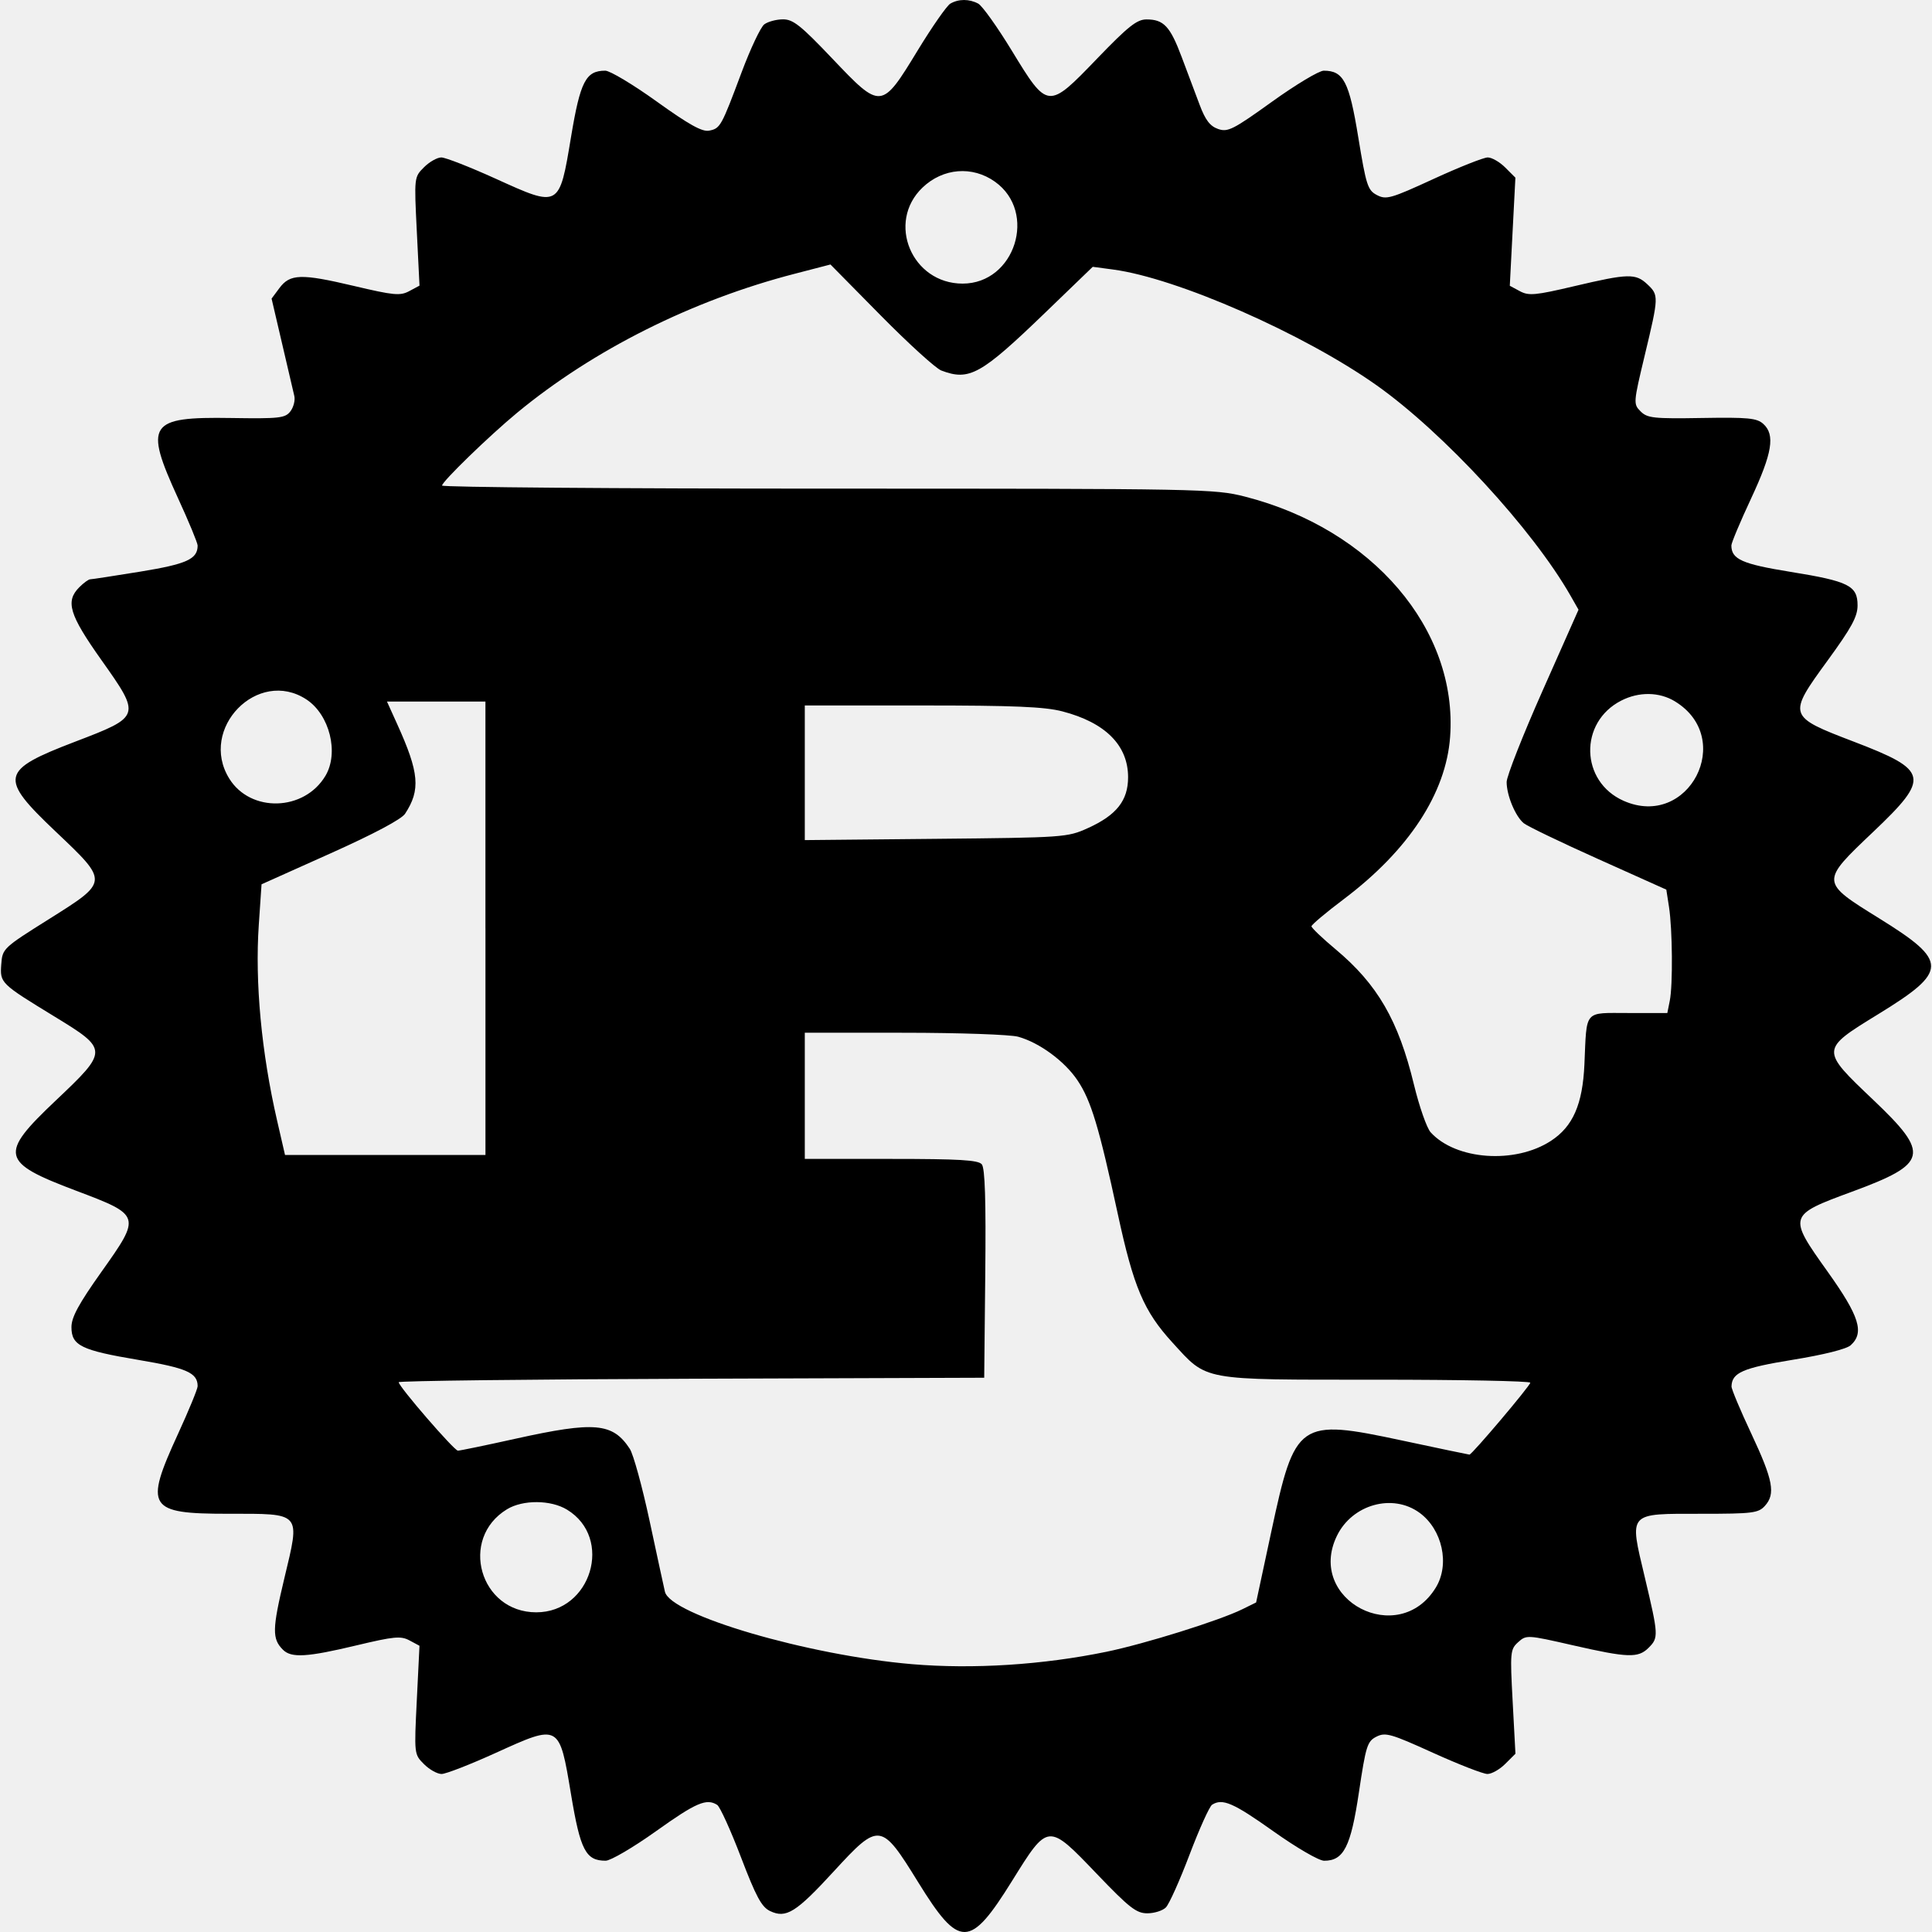
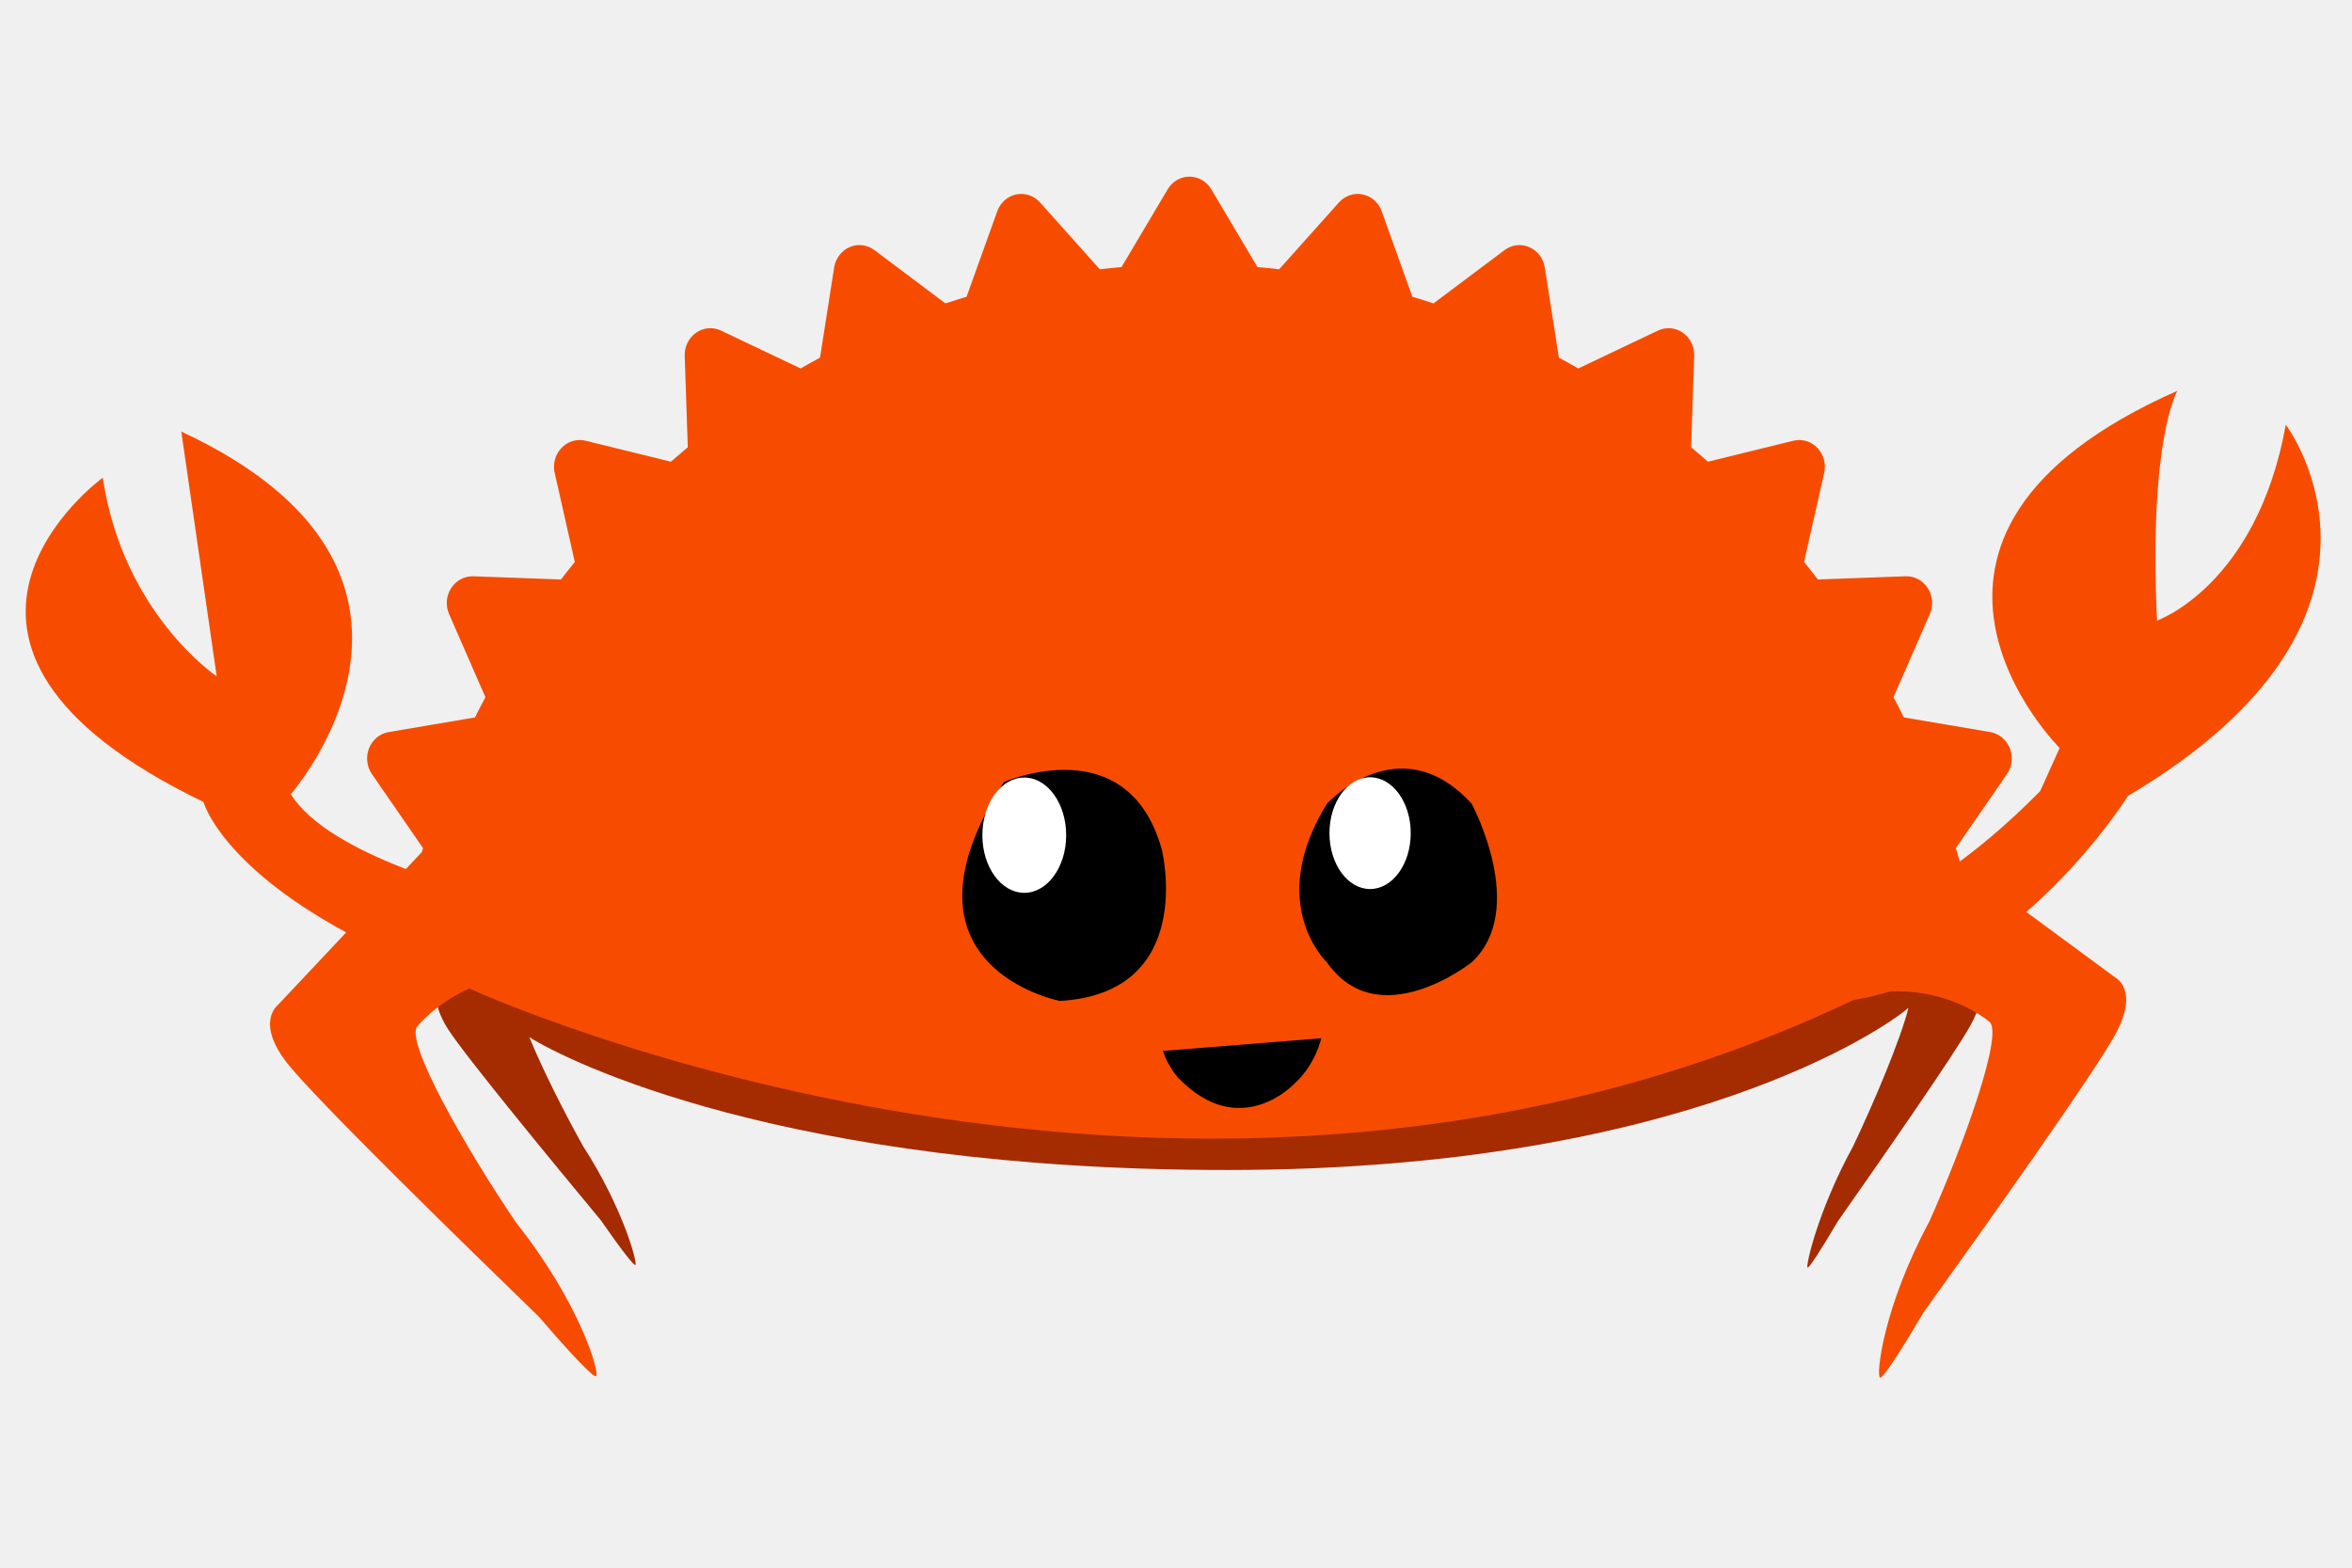
- <svg xmlns="http://www.w3.org/2000/svg" viewBox="0 0 128 128">
-   <path d="M62.96.242c-.232.135-1.203 1.528-2.16 3.097-2.4 3.94-2.426 3.942-5.65.55-2.098-2.208-2.605-2.612-3.28-2.607-.44.002-.995.152-1.235.332-.24.18-.916 1.612-1.504 3.183-1.346 3.6-1.41 3.715-2.156 3.86-.46.086-1.343-.407-3.463-1.929-1.565-1.125-3.1-2.045-3.411-2.045-1.291 0-1.655.706-2.27 4.4-.78 4.697-.754 4.681-4.988 2.758-1.71-.776-3.33-1.41-3.603-1.41-.274 0-.792.293-1.15.652-.652.652-.653.655-.475 4.246l.178 3.595-.68.364c-.602.322-1.017.283-3.684-.348-3.48-.822-4.216-.8-4.92.15l-.516.693.692 2.964c.38 1.63.745 3.2.814 3.487.067.287-.05.746-.26 1.02-.348.448-.717.49-3.94.44-5.452-.086-5.761.382-3.51 5.3.718 1.56 1.305 2.98 1.305 3.15 0 .898-.717 1.224-3.794 1.727-1.722.28-3.218.51-3.326.51-.107 0-.43.235-.717.522-.937.936-.671 1.816 1.453 4.814 2.646 3.735 2.642 3.75-1.73 5.421-4.971 1.902-5.072 2.37-1.287 5.96 3.525 3.344 3.53 3.295-.461 5.804C.208 62.8.162 62.846.085 63.876c-.093 1.253-.071 1.275 3.538 3.48 3.57 2.18 3.57 2.246.067 5.56C-.078 76.48.038 77 5.013 78.877c4.347 1.64 4.353 1.66 1.702 5.394-1.502 2.117-1.981 3-1.981 3.653 0 1.223.637 1.535 4.44 2.174 3.206.54 3.92.857 3.92 1.741 0 .182-.588 1.612-1.307 3.177-2.236 4.87-1.981 5.275 3.31 5.275 4.93 0 4.799-.15 3.737 4.294-.8 3.35-.813 3.992-.088 4.715.554.556 1.6.494 4.87-.289 2.499-.596 2.937-.637 3.516-.328l.66.354-.177 3.594c-.178 3.593-.177 3.595.475 4.248.358.36.884.652 1.165.652.282 0 1.903-.63 3.604-1.404 4.22-1.916 4.194-1.932 4.973 2.75.617 3.711.977 4.4 2.294 4.4.327 0 1.83-.88 3.34-1.958 2.654-1.893 3.342-2.19 4.049-1.74.182.115.89 1.67 1.572 3.455 1.003 2.625 1.37 3.31 1.929 3.576 1.062.51 1.72.1 4.218-2.62 3.016-3.286 3.14-3.27 5.602.72 2.72 4.406 3.424 4.396 6.212-.089 2.402-3.864 2.374-3.862 5.621-.47 2.157 2.25 2.616 2.61 3.343 2.61.464 0 1.019-.175 1.23-.388.214-.213.92-1.786 1.568-3.496.649-1.71 1.321-3.2 1.495-3.31.687-.436 1.398-.13 4.048 1.752 1.56 1.108 3.028 1.96 3.377 1.96 1.296 0 1.764-.92 2.302-4.535.46-3.082.554-3.378 1.16-3.685.596-.302.954-.2 3.75 1.07 1.701.77 3.323 1.402 3.604 1.402.282 0 .816-.302 1.184-.672l.672-.67-.184-3.448c-.177-3.29-.16-3.468.364-3.943.54-.488.596-.486 3.615.204 3.656.835 4.338.857 5.025.17.671-.67.664-.818-.254-4.69-1.03-4.346-1.168-4.19 3.78-4.19 3.374 0 3.75-.049 4.18-.523.718-.793.547-1.702-.896-4.779-.729-1.55-1.32-2.96-1.315-3.135.024-.914.743-1.227 4.065-1.767 2.033-.329 3.553-.71 3.829-.96.923-.833.584-1.918-1.523-4.873-2.642-3.703-2.63-3.738 1.599-5.297 5.064-1.866 5.209-2.488 1.419-6.09-3.51-3.335-3.512-3.317.333-5.677 4.648-2.853 4.655-3.496.082-6.335-3.933-2.44-3.93-2.406-.405-5.753 3.78-3.593 3.678-4.063-1.295-5.965-4.388-1.679-4.402-1.72-1.735-5.38 1.588-2.18 1.982-2.903 1.982-3.65 0-1.306-.586-1.598-4.436-2.22-3.216-.52-3.924-.835-3.924-1.75 0-.174.588-1.574 1.307-3.113 1.406-3.013 1.604-4.22.808-4.94-.428-.387-1-.443-4.067-.392-3.208.054-3.618.008-4.063-.439-.486-.488-.48-.557.278-3.725.931-3.88.935-3.975.17-4.694-.777-.73-1.262-.718-4.826.121-2.597.612-3.027.653-3.617.337l-.67-.36.185-3.582.186-3.58-.67-.67c-.369-.37-.891-.67-1.163-.67-.27 0-1.884.64-3.583 1.421-2.838 1.306-3.143 1.393-3.757 1.072-.612-.32-.714-.637-1.237-3.829-.603-3.693-.977-4.412-2.288-4.412-.311 0-1.853.925-3.426 2.055-2.584 1.856-2.93 2.032-3.574 1.807-.533-.186-.843-.59-1.221-1.599-.28-.742-.817-2.172-1.194-3.177-.762-2.028-1.187-2.482-2.328-2.482-.637 0-1.213.458-3.28 2.604-3.25 3.375-3.261 3.374-5.65-.545C66.073 1.78 65.075.382 64.81.24c-.597-.32-1.3-.32-1.85.002m2.96 11.798c2.83 2.014 1.326 6.75-2.144 6.75-3.368 0-5.064-4.057-2.66-6.36 1.358-1.3 3.304-1.459 4.805-.39m-3.558 12.507c1.855.705 2.616.282 6.852-3.8l3.182-3.07 1.347.18c4.225.56 12.627 4.25 17.455 7.666 4.436 3.14 10.332 9.534 12.845 13.93l.537.942-2.38 5.364c-1.31 2.95-2.382 5.673-2.382 6.053 0 .878.576 2.267 1.13 2.726.234.195 2.457 1.265 4.939 2.378l4.51 2.025.178 1.148c.23 1.495.26 5.167.052 6.21l-.163.816h-2.575c-2.987 0-2.756-.267-2.918 3.396-.118 2.656-.76 4.124-2.22 5.075-2.377 1.551-6.304 1.27-7.97-.57-.255-.284-.752-1.705-1.105-3.16-1.03-4.254-2.413-6.64-5.193-8.965-.878-.733-1.595-1.418-1.595-1.522 0-.102.965-.915 2.145-1.803 4.298-3.24 6.77-7.012 7.04-10.747.519-7.126-5.158-13.767-13.602-15.92-2.002-.51-2.857-.526-27.624-.526-14.057 0-25.56-.092-25.56-.204 0-.263 3.125-3.295 4.965-4.816 5.054-4.178 11.618-7.465 18.417-9.22l2.35-.61 3.34 3.387c1.839 1.863 3.64 3.5 4.003 3.637M20.3 46.34c1.539 1.008 2.17 3.54 1.26 5.062-1.405 2.356-4.966 2.455-6.373.178-2.046-3.309 1.895-7.349 5.113-5.24m90.672.13c4.026 2.454.906 8.493-3.404 6.586-2.877-1.273-2.97-5.206-.155-6.64 1.174-.6 2.523-.579 3.56.053M32.163 61.5v15.02h-13.28l-.526-2.285c-1.036-4.5-1.472-9.156-1.211-12.969l.182-2.679 4.565-2.047c2.864-1.283 4.706-2.262 4.943-2.625 1.038-1.584.94-2.715-.518-5.933l-.68-1.502h6.523V61.5M70.39 47.132c2.843.74 4.345 2.245 4.349 4.355.002 1.55-.765 2.52-2.67 3.38-1.348.61-1.562.625-10.063.708l-8.686.084v-8.92h7.782c6.078 0 8.112.086 9.288.393m-2.934 21.554c1.41.392 3.076 1.616 3.93 2.888.898 1.337 1.423 3.076 2.667 8.836 1.05 4.87 1.727 6.46 3.62 8.532 2.345 2.566 1.8 2.466 13.514 2.466 5.61 0 10.198.09 10.198.2 0 .197-3.863 4.764-4.03 4.764-.048 0-2.066-.422-4.484-.939-6.829-1.458-7.075-1.287-8.642 6.032l-1.008 4.702-.91.448c-1.518.75-6.453 2.292-9.01 2.82-4.228.87-8.828 1.162-12.871.821-6.893-.585-16.02-3.259-16.377-4.8-.075-.327-.535-2.443-1.018-4.704-.485-2.26-1.074-4.404-1.31-4.764-1.13-1.724-2.318-1.83-7.547-.674-1.98.44-3.708.796-3.84.796-.248 0-3.923-4.249-3.923-4.535 0-.09 8.728-.194 19.396-.23l19.395-.066.07-6.89c.05-4.865-.018-6.997-.23-7.25-.234-.284-1.485-.358-6.011-.358H53.32v-8.36l6.597.001c3.626.002 7.02.12 7.539.264M37.57 100.02c3.084 1.88 1.605 6.804-2.043 6.8-3.74 0-5.127-4.88-1.94-6.826 1.055-.643 2.908-.63 3.983.026m56.48.206c1.512 1.108 2.015 3.413 1.079 4.95-2.46 4.034-8.612.827-6.557-3.419 1.01-2.085 3.695-2.837 5.478-1.53" />
+ <svg xmlns="http://www.w3.org/2000/svg" width="100%" height="100%" viewBox="0 0 1200 800" version="1.1" xml:space="preserve" style="fill-rule:evenodd;clip-rule:evenodd;stroke-linejoin:round;stroke-miterlimit:1.414;">
+   <g id="Layer-1">
+     <g transform="matrix(1,0,0,1,1009.4,506.362)">
+       <path d="M0,-7.203L-12.072,-32.209C-12.009,-33.156 -11.961,-34.107 -11.961,-35.062C-11.961,-63.408 -41.439,-89.533 -91.03,-110.451L-91.03,-93.058C-95.866,-94.977 -100.901,-96.845 -106.147,-98.651L-106.147,-106.759C-177.021,-132.319 -282.53,-148.537 -400.388,-148.537C-503.361,-148.537 -596.917,-136.157 -666.179,-115.983L-666.179,-87.737L-666.181,-87.737L-666.181,-121.925C-737.141,-99.375 -781.135,-68.048 -781.135,-33.41C-781.135,-27.95 -780.034,-22.572 -777.918,-17.297L-785.146,-4.43C-785.146,-4.43 -790.938,3.082 -780.74,18.932C-771.746,32.909 -726.692,87.617 -702.913,116.267C-692.699,130.954 -685.772,140.001 -685.167,139.126C-684.212,137.74 -691.518,110.165 -711.802,78.703C-721.268,61.808 -732.57,39.42 -739.356,22.884C-720.414,34.874 -609.126,90.913 -382.124,90.685C-150.13,90.453 -47.009,17.834 -35.691,7.948C-39.646,23.837 -53.159,55.981 -63.936,78.586C-81.642,110.917 -88.056,139.064 -87.232,140.456C-86.708,141.334 -80.667,132.015 -71.756,116.913C-51.025,87.37 -11.739,30.974 -3.889,16.608C5.007,0.323 0,-7.203 0,-7.203" style="fill:rgb(165,43,0);fill-rule:nonzero;" />
+     </g>
+     <g transform="matrix(1,0,0,1,1079.49,294.885)">
+       <path d="M0,204.135L-79.343,145.689C-80.088,143.089 -80.833,140.488 -81.603,137.908L-55.541,100.154C-52.881,96.314 -52.345,91.322 -54.072,86.943C-55.803,82.585 -59.587,79.461 -64.062,78.696L-108.128,71.217C-109.837,67.732 -111.626,64.301 -113.422,60.898L-94.907,18.51C-93.004,14.193 -93.402,9.175 -95.929,5.256C-98.446,1.319 -102.715,-0.981 -107.267,-0.802L-151.991,0.823C-154.306,-2.193 -156.658,-5.18 -159.058,-8.114L-148.78,-53.546C-147.738,-58.158 -149.054,-62.989 -152.267,-66.34C-155.462,-69.679 -160.105,-71.062 -164.52,-69.979L-208.082,-59.27C-210.902,-61.763 -213.77,-64.223 -216.67,-66.635L-215.103,-113.276C-214.935,-117.997 -217.136,-122.484 -220.915,-125.105C-224.692,-127.741 -229.485,-128.137 -233.616,-126.179L-274.254,-106.858C-277.527,-108.736 -280.819,-110.595 -284.146,-112.395L-291.327,-158.356C-292.056,-163.012 -295.051,-166.968 -299.246,-168.774C-303.431,-170.591 -308.222,-170.002 -311.894,-167.238L-348.126,-140.053C-351.695,-141.238 -355.279,-142.373 -358.905,-143.46L-374.522,-187.045C-376.11,-191.488 -379.772,-194.751 -384.238,-195.669C-388.688,-196.578 -393.266,-195.037 -396.352,-191.589L-426.851,-157.47C-430.536,-157.893 -434.228,-158.28 -437.927,-158.601L-461.476,-198.277C-463.86,-202.295 -468.073,-204.741 -472.615,-204.741C-477.144,-204.741 -481.365,-202.295 -483.733,-198.277L-507.288,-158.601C-510.989,-158.28 -514.696,-157.893 -518.376,-157.47L-548.875,-191.589C-551.965,-195.037 -556.559,-196.578 -560.997,-195.669C-565.457,-194.739 -569.125,-191.488 -570.704,-187.045L-586.333,-143.46C-589.954,-142.373 -593.538,-141.23 -597.113,-140.053L-633.333,-167.238C-637.016,-170.012 -641.811,-170.599 -646.001,-168.774C-650.182,-166.968 -653.189,-163.012 -653.914,-158.356L-661.1,-112.395C-664.422,-110.595 -667.714,-108.746 -670.995,-106.858L-711.629,-126.179C-715.756,-128.145 -720.574,-127.741 -724.333,-125.105C-728.106,-122.484 -730.313,-117.997 -730.143,-113.276L-728.581,-66.635C-731.475,-64.223 -734.337,-61.763 -737.172,-59.27L-780.726,-69.979C-785.149,-71.053 -789.788,-69.679 -792.991,-66.34C-796.212,-62.989 -797.517,-58.158 -796.482,-53.546L-786.225,-8.114C-788.603,-5.169 -790.958,-2.193 -793.267,0.823L-837.991,-0.802C-842.504,-0.937 -846.812,1.319 -849.334,5.256C-851.861,9.175 -852.244,14.193 -850.363,18.51L-831.835,60.898C-833.634,64.301 -835.421,67.732 -837.144,71.217L-881.207,78.696C-885.686,79.45 -889.459,82.572 -891.201,86.943C-892.929,91.322 -892.368,96.314 -889.727,100.154L-863.661,137.908C-863.862,138.575 -864.048,139.247 -864.248,139.916L-937.944,218.201C-937.944,218.201 -949.24,227.052 -932.797,247.855C-918.297,266.206 -843.846,338.951 -804.526,377.06C-787.92,396.408 -776.542,408.389 -775.354,407.353C-773.478,405.708 -783.326,370.506 -816.036,329.204C-841.252,292.148 -873.977,235.155 -866.303,228.586C-866.303,228.586 -857.574,217.505 -840.061,209.529C-839.42,210.041 -840.723,209.022 -840.061,209.529C-840.061,209.529 -470.466,380.02 -127.632,212.413C-88.468,205.388 -64.759,226.368 -64.759,226.368C-56.583,231.108 -77.755,289.712 -95.166,328.505C-118.845,372.555 -122.317,406.927 -120.31,408.119C-119.042,408.876 -110.427,395.766 -98.138,374.902C-67.814,332.649 -10.492,252.1 0,232.534C11.895,210.352 0,204.135 0,204.135" style="fill:rgb(247,76,0);fill-rule:nonzero;" />
+     </g>
+     <g transform="matrix(1,0,0,1,917.896,244.679)">
+       <path d="M0,232.466C0,232.466 53.179,230 123.032,159.004L132.93,137.025C132.93,137.025 24.513,29.177 193.048,-45.266C193.048,-45.266 178.293,-21.154 182.622,72.006C182.622,72.006 233.437,54.357 248.336,-27.934C248.336,-27.934 322.456,69.79 167.834,161.443C167.834,161.443 95.294,277.732 -6.971,266.593L0,232.466Z" style="fill:rgb(247,76,0);fill-rule:nonzero;" />
+     </g>
+     <g transform="matrix(1,0,0,1,676.997,488.361)">
+       <path d="M0,-78.192C0,-78.192 36.935,-118.635 73.871,-78.192C73.871,-78.192 102.893,-24.265 73.871,2.695C73.871,2.695 26.384,40.443 0,2.695C0,2.695 -31.658,-26.964 0,-78.192" style="fill-rule:nonzero;" />
+     </g>
+     <g transform="matrix(1,0,0,1,719.761,425.169)">
+       <path d="M0,0.004C0,15.75 -9.282,28.518 -20.732,28.518C-32.18,28.518 -41.462,15.75 -41.462,0.004C-41.462,-15.746 -32.18,-28.514 -20.732,-28.514C-9.282,-28.514 0,-15.746 0,0.004" style="fill:white;fill-rule:nonzero;" />
+     </g>
+     <g transform="matrix(1,0,0,1,512.148,482.736)">
+       <path d="M0,-83.609C0,-83.609 63.355,-111.661 80.648,-49.047C80.648,-49.047 98.762,23.933 28.618,28.052C28.618,28.052 -60.826,10.824 0,-83.609" style="fill-rule:nonzero;" />
+     </g>
+     <g transform="matrix(1,0,0,1,543.968,426.204)">
+       <path d="M0,0.002C0,16.241 -9.572,29.411 -21.381,29.411C-33.185,29.411 -42.76,16.241 -42.76,0.002C-42.76,-16.242 -33.185,-29.409 -21.381,-29.409C-9.572,-29.409 0,-16.242 0,0.002" style="fill:white;fill-rule:nonzero;" />
+     </g>
+     <g transform="matrix(1,0,0,1,593.317,576.574)">
+       <path d="M0,-40.271L80.796,-46.755C80.796,-46.755 78.058,-33.749 67.517,-23.986C67.517,-23.986 39.727,6.484 7.844,-26.519C7.844,-26.519 2.627,-32.148 0,-40.271" style="fill-rule:nonzero;" />
+     </g>
+     <g transform="matrix(1,0,0,1,269.796,270.778)">
+       <path d="M0,190.741C-0.667,190.741 -1.321,190.79 -1.973,190.842C-28.207,184.871 -101.946,165.657 -121.437,134.479C-121.437,134.479 -22.21,21.607 -177.297,-50.54L-159.24,74.338C-159.24,74.338 -207.049,42.389 -217.366,-27.008C-217.366,-27.008 -333.789,57.486 -165.982,138.466C-165.982,138.466 -150.762,195.653 -4.633,241.281L-4.526,240.846C-3.055,241.118 -1.549,241.281 0,241.281C13.808,241.281 25.003,229.969 25.003,216.01C25.003,202.054 13.808,190.741 0,190.741" style="fill:rgb(247,76,0);fill-rule:nonzero;" />
+     </g>
+   </g>
</svg>
